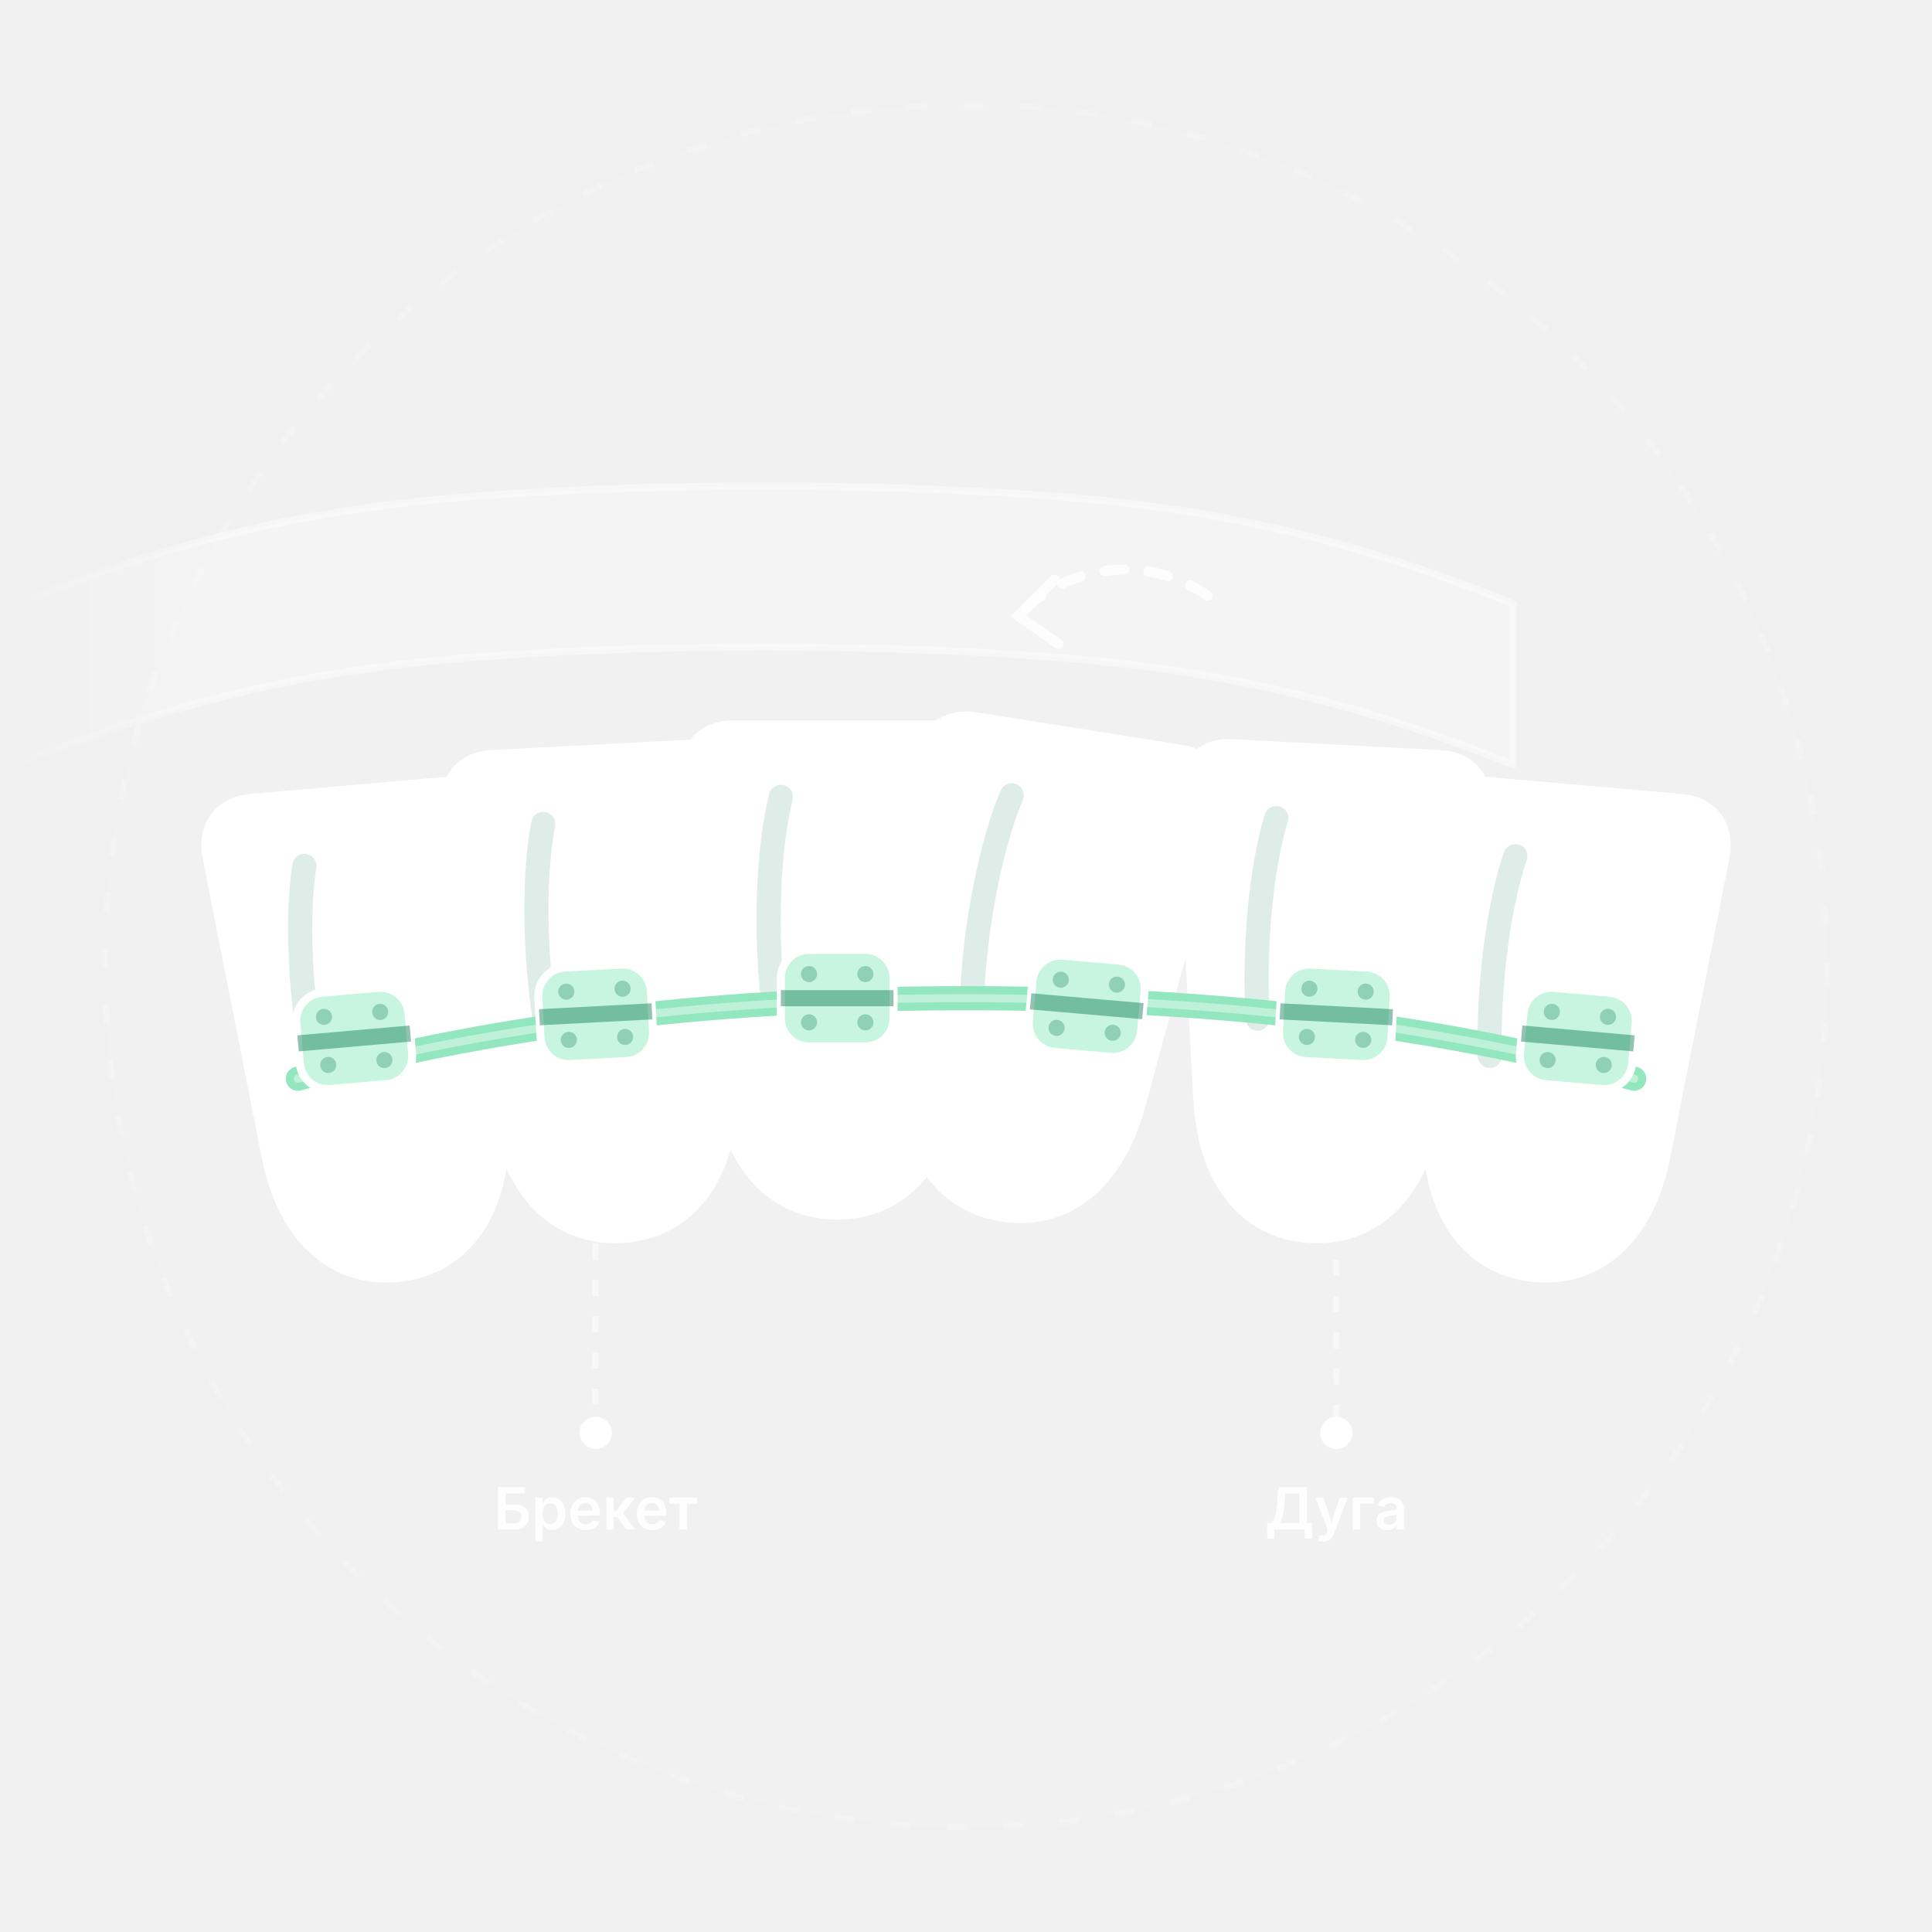
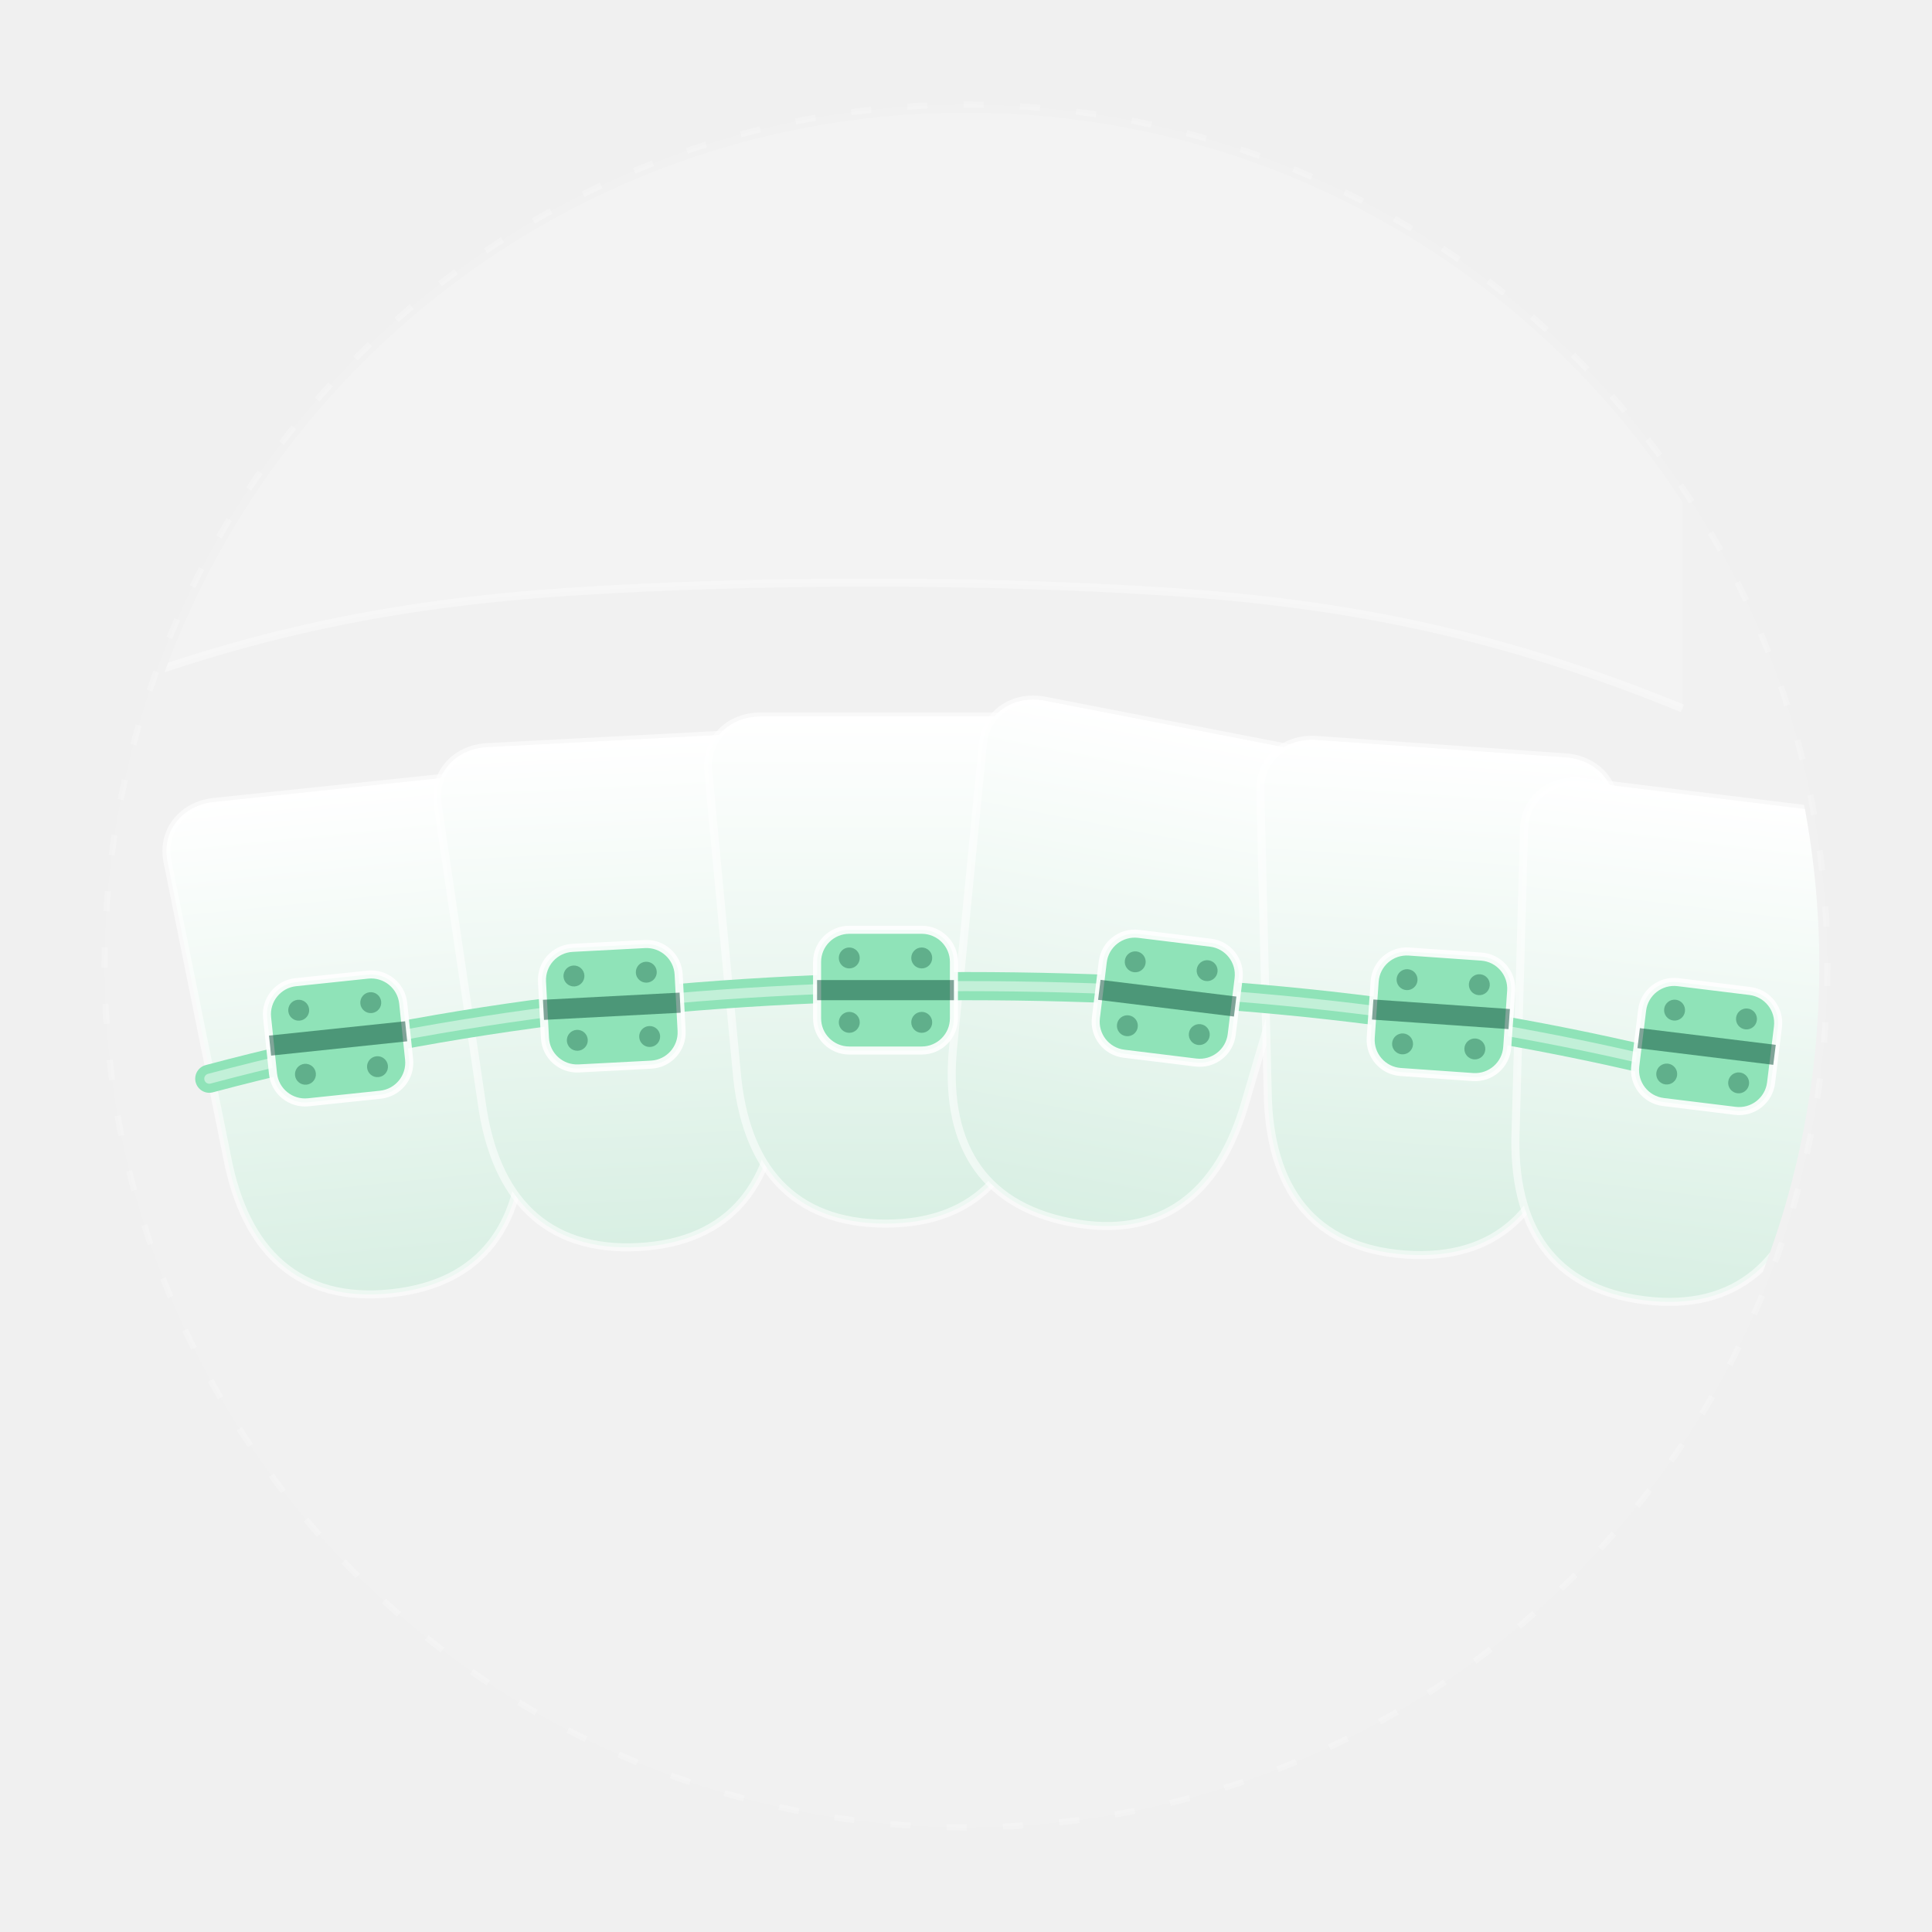
- <svg xmlns="http://www.w3.org/2000/svg" viewBox="0 0 480 480" role="img" aria-label="Схема брекет-системы: брекеты с дугой на зубном ряду">
+ <svg xmlns="http://www.w3.org/2000/svg" viewBox="0 0 480 480" role="img" aria-label="Брекеты с дугой на зубном ряду">
  <defs>
-     <linearGradient id="br-fx" x1="0" y1="0" x2="1" y2="0">
-       <stop offset="0" stop-color="#000" />
-       <stop offset=".12" stop-color="#fff" />
-       <stop offset=".88" stop-color="#fff" />
-       <stop offset="1" stop-color="#000" />
+     <clipPath id="fit">
+       <circle cx="240" cy="240" r="212" />
+     </clipPath>
+     <linearGradient id="br-en" x1="0" y1="0" x2="0" y2="1">
+       <stop offset="0" stop-color="#fff" />
+       <stop offset="1" stop-color="#D8EFE3" />
    </linearGradient>
-     <mask id="br-mx">
-       <rect width="480" height="480" fill="url(#br-fx)" />
-     </mask>
-     <g id="br-tooth">
-       <path d="M-26 0h52c8 0 13 6 12 14l-8 74c-2 22-14 34-30 34s-28-12-30-34l-8-74c-1-8 4-14 12-14z" fill="#fff" stroke="#fff" stroke-width="2" stroke-linejoin="round" />
-       <path d="M-14 18c-3 12-4 32-2 50" stroke="#0C7A55" stroke-opacity=".13" stroke-width="6" stroke-linecap="round" fill="none" />
-     </g>
-     <g id="br-bracket">
-       <rect x="-14" y="-12" width="28" height="24" rx="7" fill="#C8F5DF" stroke="#fff" stroke-width="2" />
-       <path d="M-14 0h28" stroke="#0C7A55" stroke-opacity=".45" stroke-width="4" />
-       <g fill="#0C7A55" fill-opacity=".3">
-         <circle cx="-7" cy="-6" r="2" />
-         <circle cx="7" cy="-6" r="2" />
-         <circle cx="-7" cy="6" r="2" />
-         <circle cx="7" cy="6" r="2" />
+     <path id="br-t" d="M-31 0h62c8 0 14 6 13 14l-7 74c-2 24-14 38-37 38s-35-14-37-38l-7-74c-1-8 5-14 13-14z" />
+     <g id="br-b">
+       <rect x="-17" y="-15" width="34" height="30" rx="8" fill="#8FE3B8" />
+       <rect x="-17" y="-15" width="34" height="30" rx="8" fill="none" stroke="#fff" stroke-opacity=".9" stroke-width="2" />
+       <path d="M-17 0h34" stroke="#0A4D38" stroke-opacity=".5" stroke-width="5" />
+       <g fill="#0A4D38" fill-opacity=".35">
+         <circle cx="-9" cy="-8" r="2.6" />
+         <circle cx="9" cy="-8" r="2.6" />
+         <circle cx="-9" cy="8" r="2.6" />
+         <circle cx="9" cy="8" r="2.6" />
      </g>
    </g>
  </defs>
  <circle cx="240" cy="240" r="214" fill="#fff" opacity=".07" />
-   <circle cx="240" cy="240" r="214" fill="none" stroke="#fff" stroke-opacity=".18" stroke-width="1.5" stroke-dasharray="5 9" />
-   <g mask="url(#br-mx)">
-     <path d="M4 150c40-16 74-24 118-27 42-3 94-3 136 0 44 3 78 11 118 27v40c-40-16-74-24-118-27-42-3-94-3-136 0-44 3-78 11-118 27z" fill="#fff" fill-opacity=".24" stroke="#fff" stroke-opacity=".42" stroke-width="1.8" stroke-linejoin="round" />
-   </g>
-   <g>
-     <g transform="translate(88,196) rotate(-5)">
-       <use href="#br-tooth" />
+   <g clip-path="url(#fit)">
+     <path d="M14 176c44-18 82-26 128-29 46-3 102-3 148 0 46 3 84 11 128 29V20H14z" fill="#fff" fill-opacity=".16" />
+     <path d="M14 176c44-18 82-26 128-29 46-3 102-3 148 0 46 3 84 11 128 29" fill="none" stroke="#fff" stroke-opacity=".34" stroke-width="2" />
+     <g fill="url(#br-en)" stroke="#fff" stroke-opacity=".55" stroke-width="2">
+       <g transform="translate(84,196) rotate(-6)">
+         <use href="#br-t" />
+       </g>
+       <g transform="translate(152,184) rotate(-3)">
+         <use href="#br-t" />
+       </g>
+       <g transform="translate(220,178)">
+         <use href="#br-t" />
+       </g>
+       <g transform="translate(290,180) rotate(11)">
+         <use href="#br-t" />
+       </g>
+       <g transform="translate(358,186) rotate(4)">
+         <use href="#br-t" />
+       </g>
+       <g transform="translate(424,198) rotate(7)">
+         <use href="#br-t" />
+       </g>
    </g>
-     <g transform="translate(148,186) rotate(-3)">
-       <use href="#br-tooth" />
+     <path d="M52 268c60-16 122-23 188-23s128 7 188 23" fill="none" stroke="#8FE3B8" stroke-width="7" stroke-linecap="round" />
+     <path d="M52 268c60-16 122-23 188-23s128 7 188 23" fill="none" stroke="#fff" stroke-opacity=".45" stroke-width="2.5" stroke-linecap="round" />
+     <g transform="translate(84,258) rotate(-6)">
+       <use href="#br-b" />
    </g>
-     <g transform="translate(208,180)">
-       <use href="#br-tooth" />
+     <g transform="translate(152,250) rotate(-3)">
+       <use href="#br-b" />
    </g>
-     <g transform="translate(268,182) rotate(9)">
-       <use href="#br-tooth" />
+     <g transform="translate(220,246)">
+       <use href="#br-b" />
    </g>
-     <g transform="translate(332,186) rotate(3)">
-       <use href="#br-tooth" />
+     <g transform="translate(290,248) rotate(7)">
+       <use href="#br-b" />
    </g>
-     <g transform="translate(392,196) rotate(5)">
-       <use href="#br-tooth" />
+     <g transform="translate(358,252) rotate(4)">
+       <use href="#br-b" />
+     </g>
+     <g transform="translate(424,260) rotate(7)">
+       <use href="#br-b" />
    </g>
  </g>
-   <path d="M74 268c52-14 106-20 166-20s114 6 166 20" fill="none" stroke="#93E7BE" stroke-width="6" stroke-linecap="round" />
-   <path d="M74 268c52-14 106-20 166-20s114 6 166 20" fill="none" stroke="#fff" stroke-opacity=".4" stroke-width="2" stroke-linecap="round" />
-   <g>
-     <g transform="translate(88,258) rotate(-5)">
-       <use href="#br-bracket" />
-     </g>
-     <g transform="translate(148,252) rotate(-3)">
-       <use href="#br-bracket" />
-     </g>
-     <g transform="translate(208,248)">
-       <use href="#br-bracket" />
-     </g>
-     <g transform="translate(270,250) rotate(5)">
-       <use href="#br-bracket" />
-     </g>
-     <g transform="translate(332,252) rotate(3)">
-       <use href="#br-bracket" />
-     </g>
-     <g transform="translate(392,258) rotate(5)">
-       <use href="#br-bracket" />
-     </g>
-   </g>
-   <g stroke="#fff" stroke-opacity=".8" stroke-width="2.5" fill="none" stroke-linecap="round">
-     <path d="M300 148a36 36 0 0 0-46 4" stroke-dasharray="5 6" />
-     <path d="M262 144l-9 9 10 7" />
-   </g>
-   <g stroke="#fff" stroke-opacity=".5" stroke-width="1.5" fill="none" stroke-dasharray="4 5">
-     <path d="M148 264v88" />
-     <path d="M332 268v84" />
-   </g>
-   <g fill="#fff">
-     <circle cx="148" cy="356" r="4" />
-     <circle cx="332" cy="356" r="4" />
-   </g>
-   <g fill="#fff" fill-opacity=".9" text-anchor="middle" font-family="system-ui,-apple-system,'Segoe UI',sans-serif" font-size="14.5" font-weight="600">
-     <text x="148" y="380">Брекет</text>
-     <text x="332" y="380">Дуга</text>
-   </g>
+   <circle cx="240" cy="240" r="214" fill="none" stroke="#fff" stroke-opacity=".22" stroke-width="1.5" stroke-dasharray="5 9" />
</svg>
